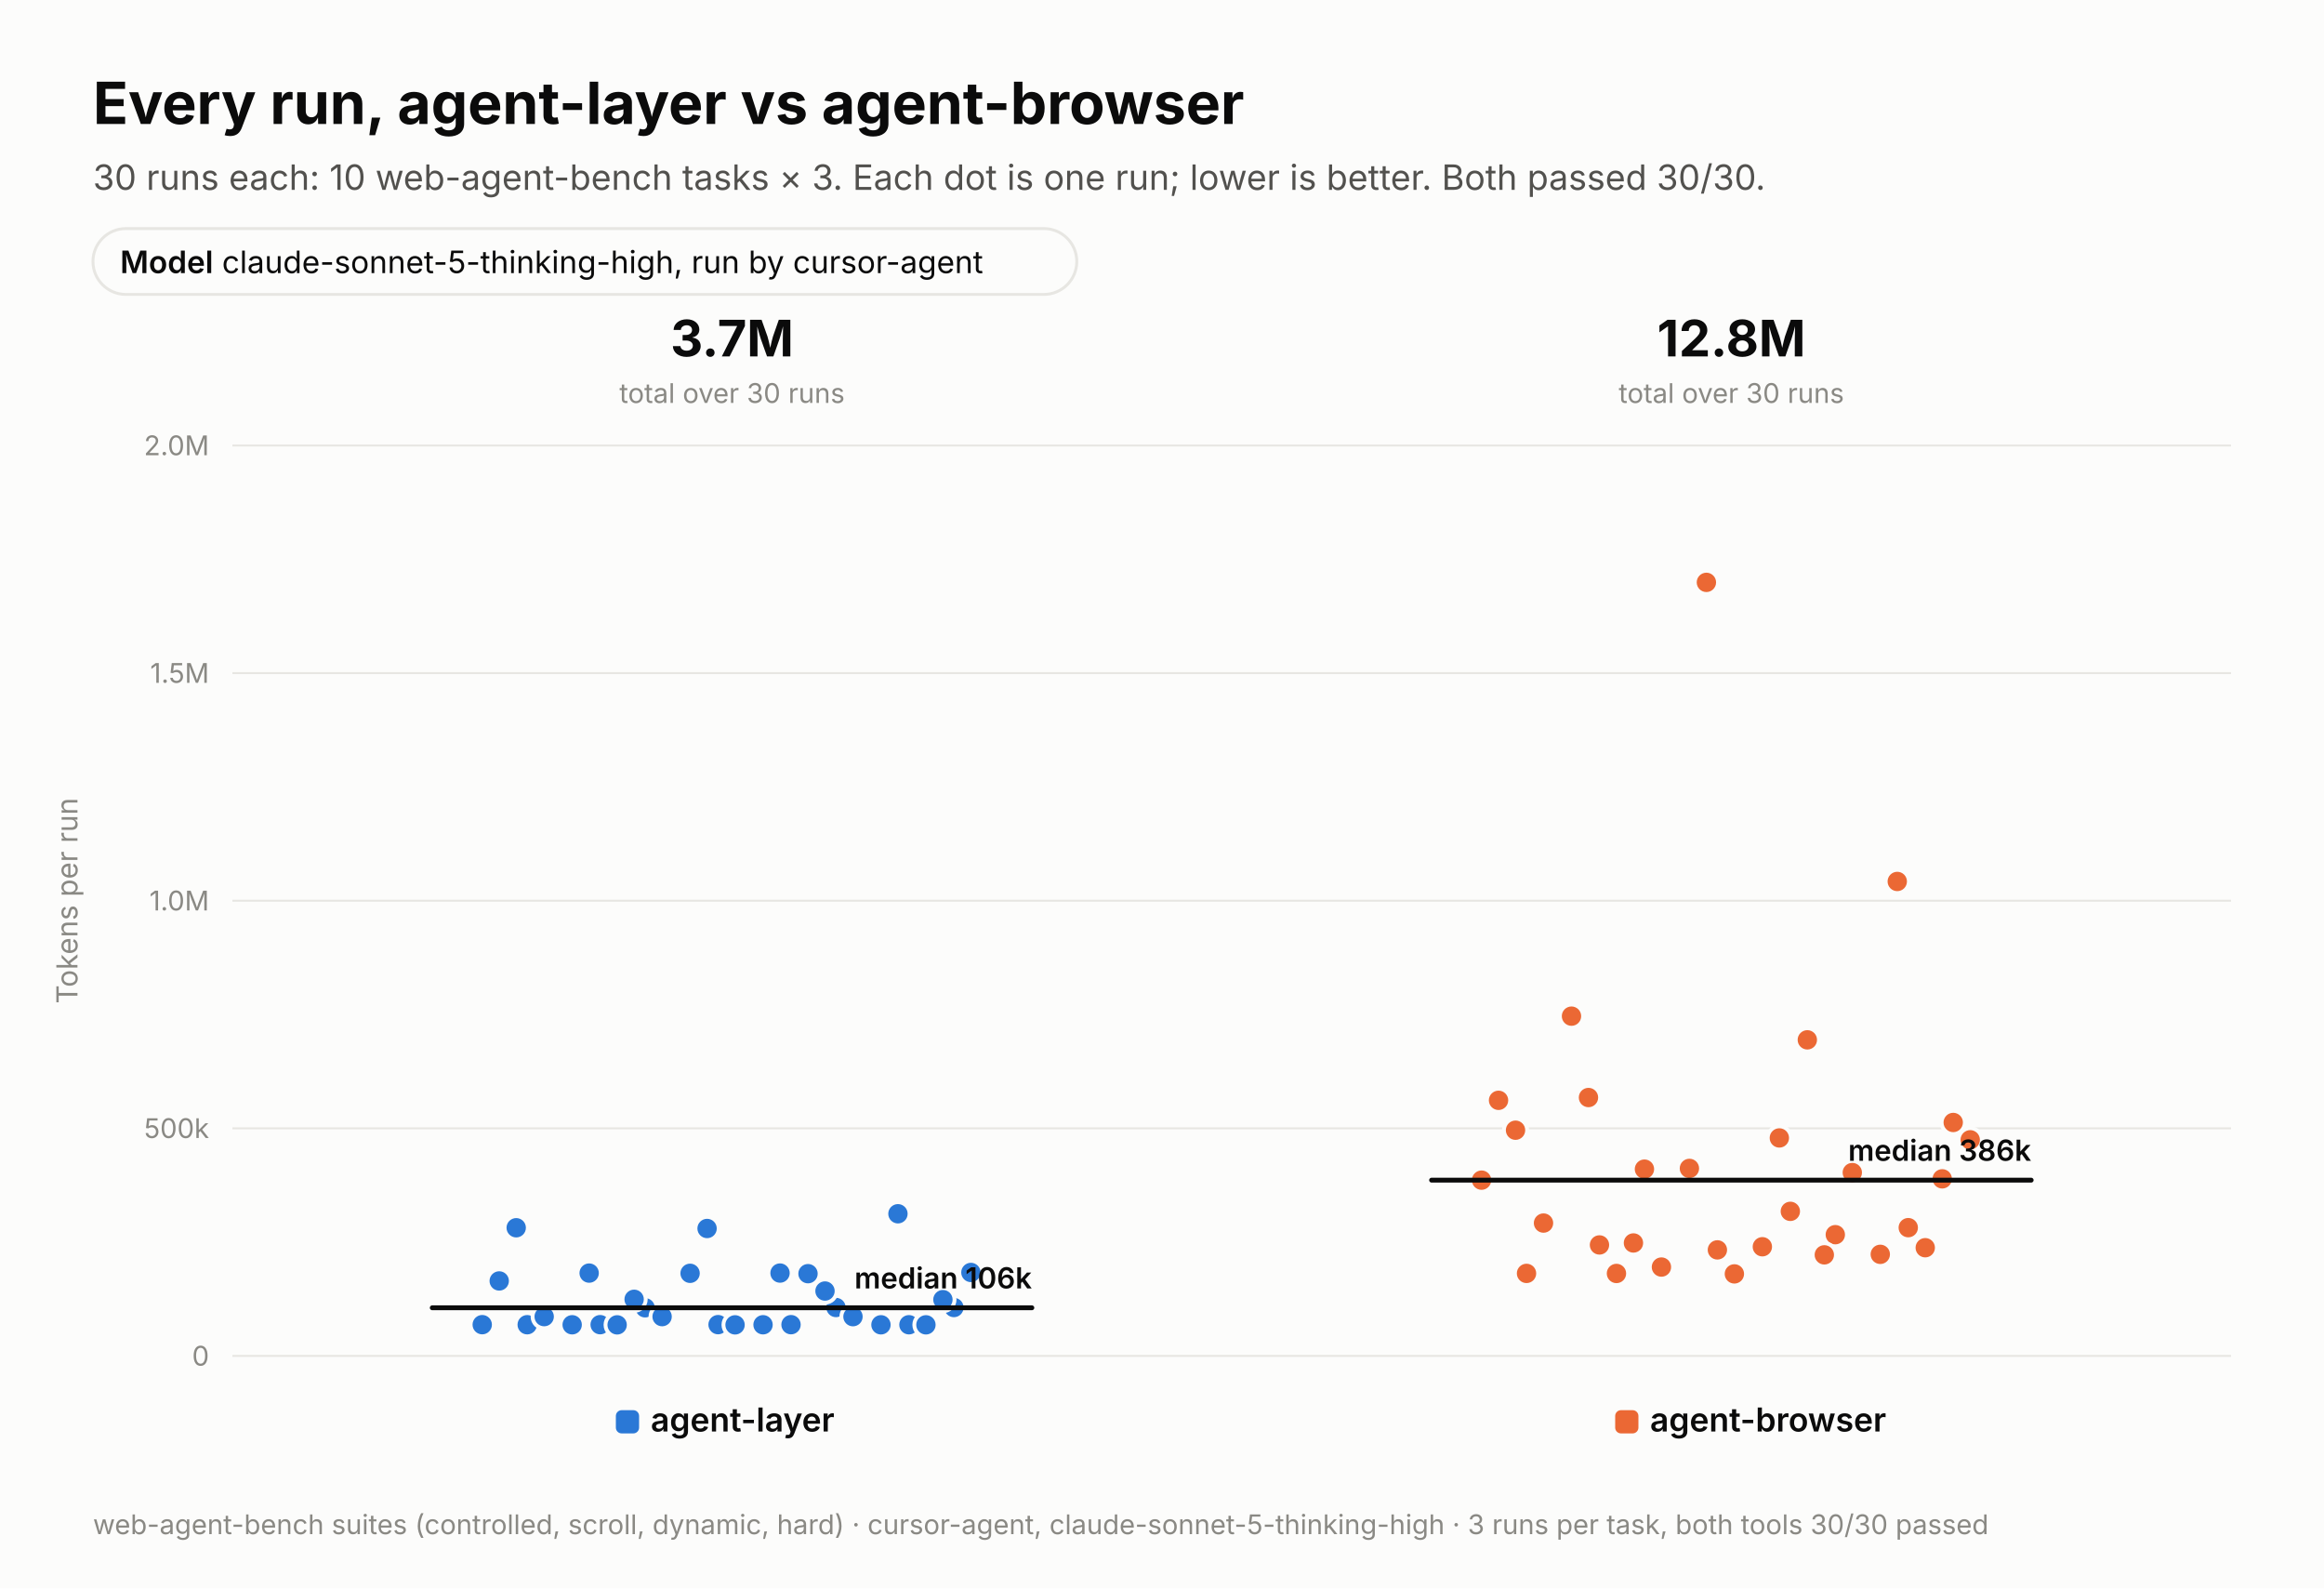
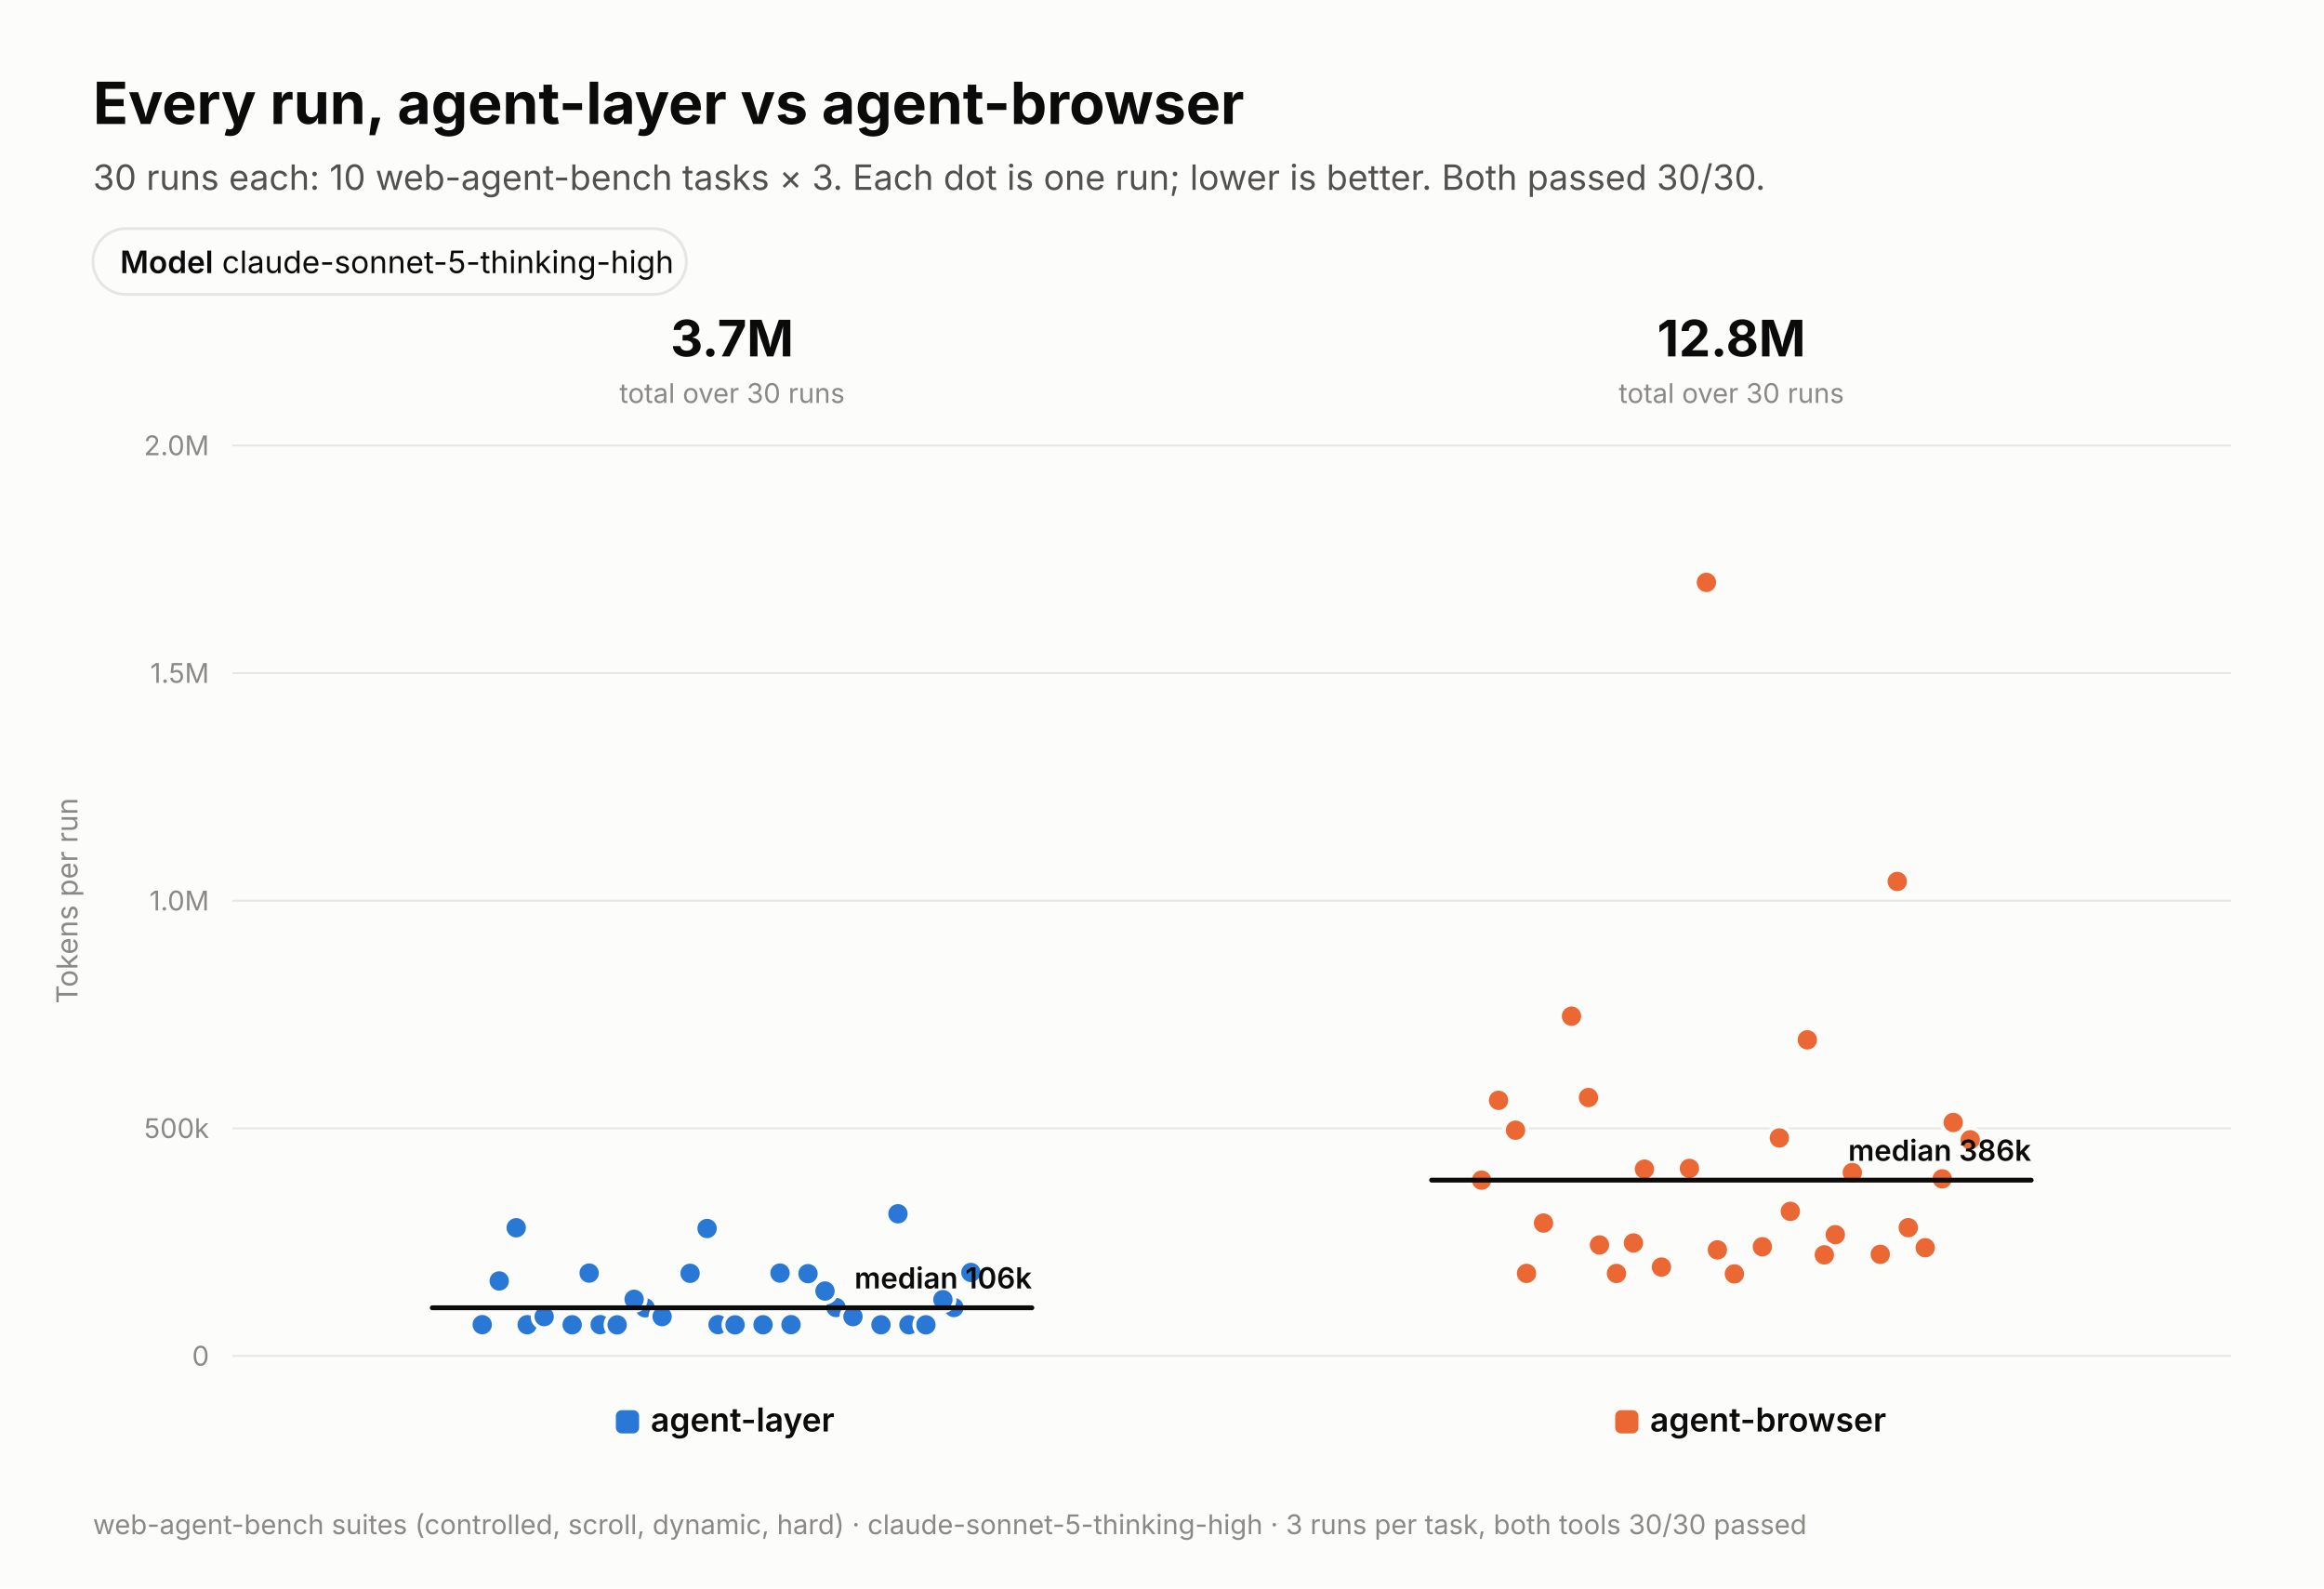
<svg xmlns="http://www.w3.org/2000/svg" width="1200" height="820" viewBox="0 0 1200 820" font-family="Inter, -apple-system, 'Segoe UI', system-ui, sans-serif">
  <rect width="1200" height="820" fill="#fcfcfb" />
  <text x="48" y="64" font-size="30" font-weight="700" fill="#0b0b0b">Every run, agent-layer vs agent-browser</text>
  <text x="48" y="98" font-size="18" fill="#52514e">30 runs each: 10 web-agent-bench tasks × 3. Each dot is one run; lower is better. Both passed 30/30.</text>
-   <rect x="48" y="118" width="508" height="34" rx="17" fill="none" stroke="#e7e6e2" stroke-width="1.5" />
+   <rect x="48" y="118" width="306.4" height="34" rx="17" fill="none" stroke="#e7e6e2" stroke-width="1.5" />
  <text x="62" y="141" font-size="16" fill="#0b0b0b">
-     <tspan font-weight="600">Model</tspan> claude-sonnet-5-thinking-high, run by cursor-agent</text>
+     <tspan font-weight="600">Model</tspan> claude-sonnet-5-thinking-high</text>
  <text transform="translate(40 465) rotate(-90)" font-size="15" text-anchor="middle" fill="#8a8984">Tokens per run</text>
  <line x1="120" x2="1152" y1="700" y2="700" stroke="#e7e6e2" stroke-width="1" />
  <text x="108" y="705" font-size="14" text-anchor="end" fill="#8a8984">0</text>
  <line x1="120" x2="1152" y1="582.5" y2="582.5" stroke="#e7e6e2" stroke-width="1" />
  <text x="108" y="587.5" font-size="14" text-anchor="end" fill="#8a8984">500k</text>
  <line x1="120" x2="1152" y1="465" y2="465" stroke="#e7e6e2" stroke-width="1" />
  <text x="108" y="470" font-size="14" text-anchor="end" fill="#8a8984">1.0M</text>
  <line x1="120" x2="1152" y1="347.5" y2="347.5" stroke="#e7e6e2" stroke-width="1" />
  <text x="108" y="352.5" font-size="14" text-anchor="end" fill="#8a8984">1.5M</text>
  <line x1="120" x2="1152" y1="230" y2="230" stroke="#e7e6e2" stroke-width="1" />
  <text x="108" y="235" font-size="14" text-anchor="end" fill="#8a8984">2.0M</text>
  <circle cx="249" cy="683.857" r="6" fill="#2a78d6" stroke="#fcfcfb" stroke-width="2" />
  <circle cx="408.444" cy="683.857" r="6" fill="#2a78d6" stroke="#fcfcfb" stroke-width="2" />
  <circle cx="309.888" cy="683.859" r="6" fill="#2a78d6" stroke="#fcfcfb" stroke-width="2" />
  <circle cx="469.332" cy="683.901" r="6" fill="#2a78d6" stroke="#fcfcfb" stroke-width="2" />
  <circle cx="370.776" cy="683.84" r="6" fill="#2a78d6" stroke="#fcfcfb" stroke-width="2" />
  <circle cx="272.22" cy="683.886" r="6" fill="#2a78d6" stroke="#fcfcfb" stroke-width="2" />
  <circle cx="431.664" cy="674.994" r="6" fill="#2a78d6" stroke="#fcfcfb" stroke-width="2" />
  <circle cx="333.108" cy="675.142" r="6" fill="#2a78d6" stroke="#fcfcfb" stroke-width="2" />
  <circle cx="492.552" cy="675.004" r="6" fill="#2a78d6" stroke="#fcfcfb" stroke-width="2" />
  <circle cx="393.996" cy="683.909" r="6" fill="#2a78d6" stroke="#fcfcfb" stroke-width="2" />
  <circle cx="295.44" cy="683.913" r="6" fill="#2a78d6" stroke="#fcfcfb" stroke-width="2" />
  <circle cx="454.884" cy="683.929" r="6" fill="#2a78d6" stroke="#fcfcfb" stroke-width="2" />
  <circle cx="356.328" cy="657.345" r="6" fill="#2a78d6" stroke="#fcfcfb" stroke-width="2" />
  <circle cx="257.772" cy="661.287" r="6" fill="#2a78d6" stroke="#fcfcfb" stroke-width="2" />
  <circle cx="417.216" cy="657.532" r="6" fill="#2a78d6" stroke="#fcfcfb" stroke-width="2" />
  <circle cx="318.66" cy="683.957" r="6" fill="#2a78d6" stroke="#fcfcfb" stroke-width="2" />
  <circle cx="478.104" cy="683.941" r="6" fill="#2a78d6" stroke="#fcfcfb" stroke-width="2" />
  <circle cx="379.548" cy="683.957" r="6" fill="#2a78d6" stroke="#fcfcfb" stroke-width="2" />
  <circle cx="280.992" cy="679.7" r="6" fill="#2a78d6" stroke="#fcfcfb" stroke-width="2" />
  <circle cx="440.436" cy="679.723" r="6" fill="#2a78d6" stroke="#fcfcfb" stroke-width="2" />
  <circle cx="341.88" cy="679.7" r="6" fill="#2a78d6" stroke="#fcfcfb" stroke-width="2" />
  <circle cx="501.324" cy="656.906" r="6" fill="#2a78d6" stroke="#fcfcfb" stroke-width="2" />
  <circle cx="402.768" cy="657.216" r="6" fill="#2a78d6" stroke="#fcfcfb" stroke-width="2" />
  <circle cx="304.212" cy="657.233" r="6" fill="#2a78d6" stroke="#fcfcfb" stroke-width="2" />
  <circle cx="463.656" cy="626.604" r="6" fill="#2a78d6" stroke="#fcfcfb" stroke-width="2" />
  <circle cx="365.1" cy="634.206" r="6" fill="#2a78d6" stroke="#fcfcfb" stroke-width="2" />
  <circle cx="266.544" cy="633.827" r="6" fill="#2a78d6" stroke="#fcfcfb" stroke-width="2" />
  <circle cx="425.988" cy="666.493" r="6" fill="#2a78d6" stroke="#fcfcfb" stroke-width="2" />
  <circle cx="327.432" cy="670.762" r="6" fill="#2a78d6" stroke="#fcfcfb" stroke-width="2" />
  <circle cx="486.876" cy="670.941" r="6" fill="#2a78d6" stroke="#fcfcfb" stroke-width="2" />
  <line x1="223.2" x2="532.8" y1="675.142" y2="675.142" stroke="#0b0b0b" stroke-width="2.5" stroke-linecap="round" />
  <text x="532.8" y="665.142" font-size="15" font-weight="600" text-anchor="end" fill="#0b0b0b">median 106k</text>
  <text x="378" y="184" font-size="26" font-weight="700" text-anchor="middle" fill="#0b0b0b">3.7M</text>
  <text x="378" y="208" font-size="14" text-anchor="middle" fill="#8a8984">total over 30 runs</text>
  <rect x="318" y="728" width="12" height="12" rx="3" fill="#2a78d6" />
  <text x="336" y="739" font-size="17" font-weight="600" fill="#0b0b0b">agent-layer</text>
  <circle cx="765" cy="609.252" r="6" fill="#eb6834" stroke="#fcfcfb" stroke-width="2" />
  <circle cx="924.444" cy="625.359" r="6" fill="#eb6834" stroke="#fcfcfb" stroke-width="2" />
  <circle cx="825.888" cy="642.697" r="6" fill="#eb6834" stroke="#fcfcfb" stroke-width="2" />
  <circle cx="985.332" cy="633.775" r="6" fill="#eb6834" stroke="#fcfcfb" stroke-width="2" />
  <circle cx="886.776" cy="645.251" r="6" fill="#eb6834" stroke="#fcfcfb" stroke-width="2" />
  <circle cx="788.22" cy="657.394" r="6" fill="#eb6834" stroke="#fcfcfb" stroke-width="2" />
  <circle cx="947.664" cy="637.4" r="6" fill="#eb6834" stroke="#fcfcfb" stroke-width="2" />
  <circle cx="849.108" cy="603.564" r="6" fill="#eb6834" stroke="#fcfcfb" stroke-width="2" />
  <circle cx="1008.552" cy="579.474" r="6" fill="#eb6834" stroke="#fcfcfb" stroke-width="2" />
  <circle cx="909.996" cy="643.631" r="6" fill="#eb6834" stroke="#fcfcfb" stroke-width="2" />
  <circle cx="811.44" cy="524.585" r="6" fill="#eb6834" stroke="#fcfcfb" stroke-width="2" />
  <circle cx="970.884" cy="647.546" r="6" fill="#eb6834" stroke="#fcfcfb" stroke-width="2" />
  <circle cx="872.328" cy="603.19" r="6" fill="#eb6834" stroke="#fcfcfb" stroke-width="2" />
  <circle cx="773.772" cy="568.04" r="6" fill="#eb6834" stroke="#fcfcfb" stroke-width="2" />
  <circle cx="933.216" cy="536.816" r="6" fill="#eb6834" stroke="#fcfcfb" stroke-width="2" />
  <circle cx="834.66" cy="657.426" r="6" fill="#eb6834" stroke="#fcfcfb" stroke-width="2" />
  <circle cx="994.104" cy="644.132" r="6" fill="#eb6834" stroke="#fcfcfb" stroke-width="2" />
  <circle cx="895.548" cy="657.645" r="6" fill="#eb6834" stroke="#fcfcfb" stroke-width="2" />
  <circle cx="796.992" cy="631.405" r="6" fill="#eb6834" stroke="#fcfcfb" stroke-width="2" />
  <circle cx="956.436" cy="605.338" r="6" fill="#eb6834" stroke="#fcfcfb" stroke-width="2" />
  <circle cx="857.88" cy="654.115" r="6" fill="#eb6834" stroke="#fcfcfb" stroke-width="2" />
  <circle cx="1017.324" cy="588.426" r="6" fill="#eb6834" stroke="#fcfcfb" stroke-width="2" />
  <circle cx="918.768" cy="587.459" r="6" fill="#eb6834" stroke="#fcfcfb" stroke-width="2" />
  <circle cx="820.212" cy="566.598" r="6" fill="#eb6834" stroke="#fcfcfb" stroke-width="2" />
  <circle cx="979.656" cy="455.057" r="6" fill="#eb6834" stroke="#fcfcfb" stroke-width="2" />
  <circle cx="881.1" cy="300.649" r="6" fill="#eb6834" stroke="#fcfcfb" stroke-width="2" />
  <circle cx="782.544" cy="583.468" r="6" fill="#eb6834" stroke="#fcfcfb" stroke-width="2" />
  <circle cx="941.988" cy="647.815" r="6" fill="#eb6834" stroke="#fcfcfb" stroke-width="2" />
  <circle cx="843.432" cy="641.679" r="6" fill="#eb6834" stroke="#fcfcfb" stroke-width="2" />
  <circle cx="1002.876" cy="608.577" r="6" fill="#eb6834" stroke="#fcfcfb" stroke-width="2" />
  <line x1="739.2" x2="1048.8" y1="609.252" y2="609.252" stroke="#0b0b0b" stroke-width="2.5" stroke-linecap="round" />
  <text x="1048.8" y="599.252" font-size="15" font-weight="600" text-anchor="end" fill="#0b0b0b">median 386k</text>
  <text x="894" y="184" font-size="26" font-weight="700" text-anchor="middle" fill="#0b0b0b">12.8M</text>
  <text x="894" y="208" font-size="14" text-anchor="middle" fill="#8a8984">total over 30 runs</text>
  <rect x="834" y="728" width="12" height="12" rx="3" fill="#eb6834" />
  <text x="852" y="739" font-size="17" font-weight="600" fill="#0b0b0b">agent-browser</text>
-   <text x="48" y="792" font-size="14" fill="#8a8984">web-agent-bench suites (controlled, scroll, dynamic, hard) · cursor-agent, claude-sonnet-5-thinking-high · 3 runs per task, both tools 30/30 passed</text>
+   <text x="48" y="792" font-size="14" fill="#8a8984">web-agent-bench suites (controlled, scroll, dynamic, hard) · claude-sonnet-5-thinking-high · 3 runs per task, both tools 30/30 passed</text>
</svg>
